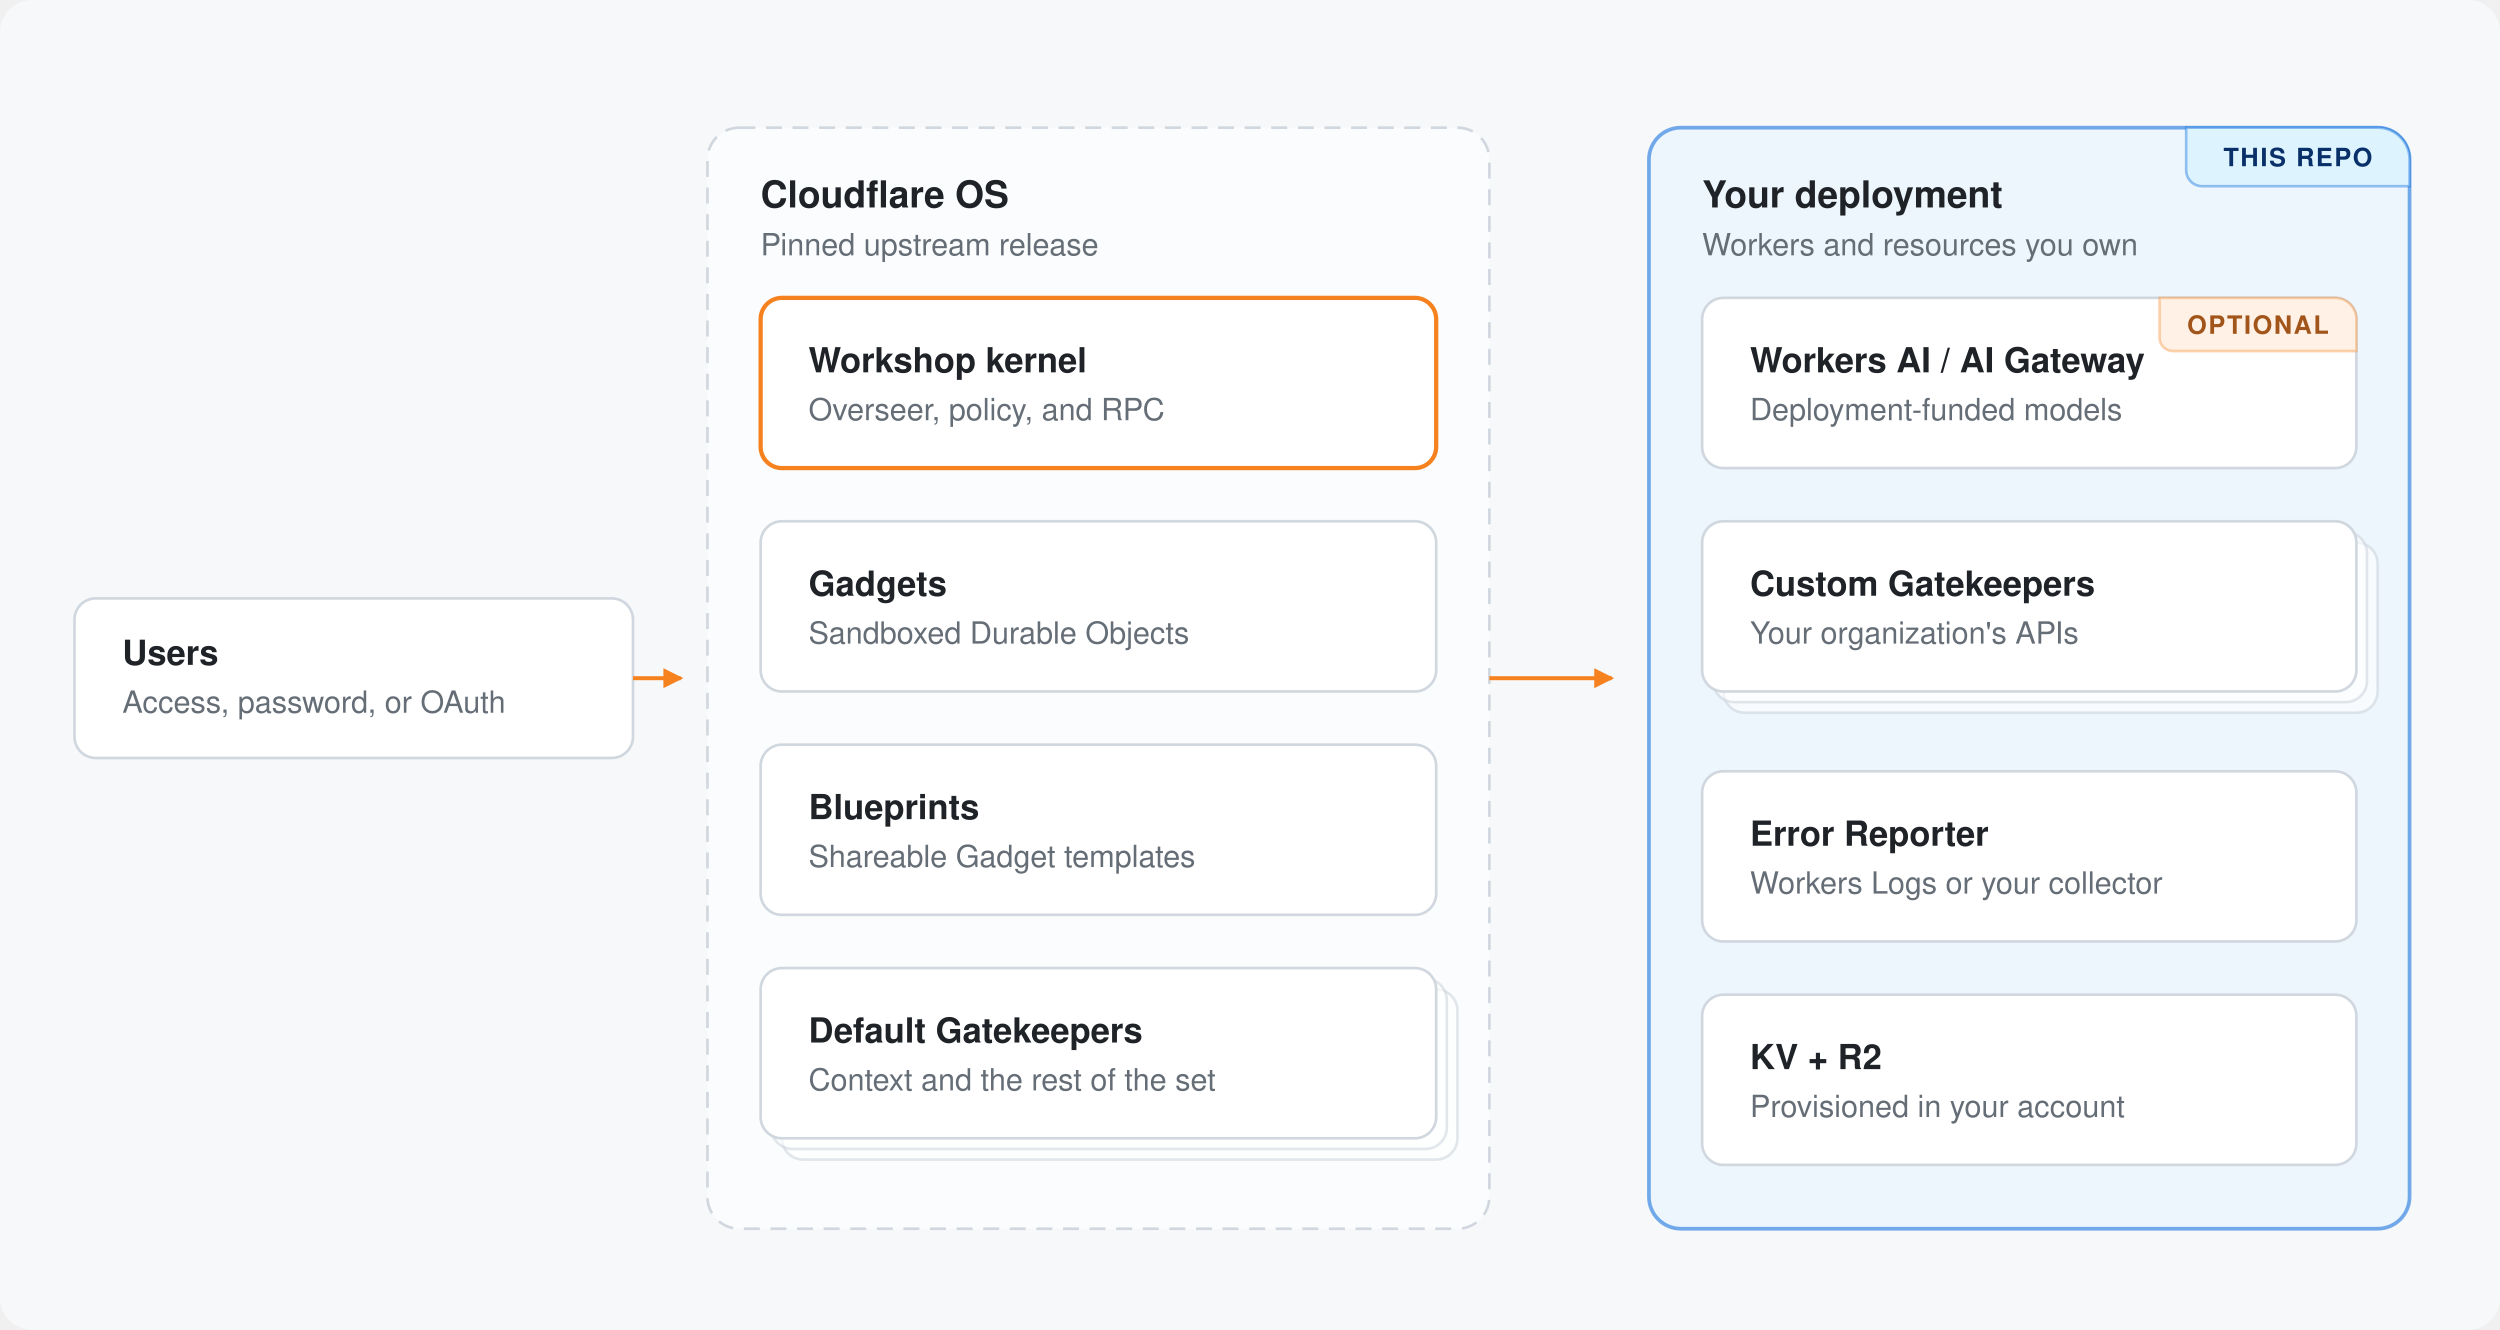
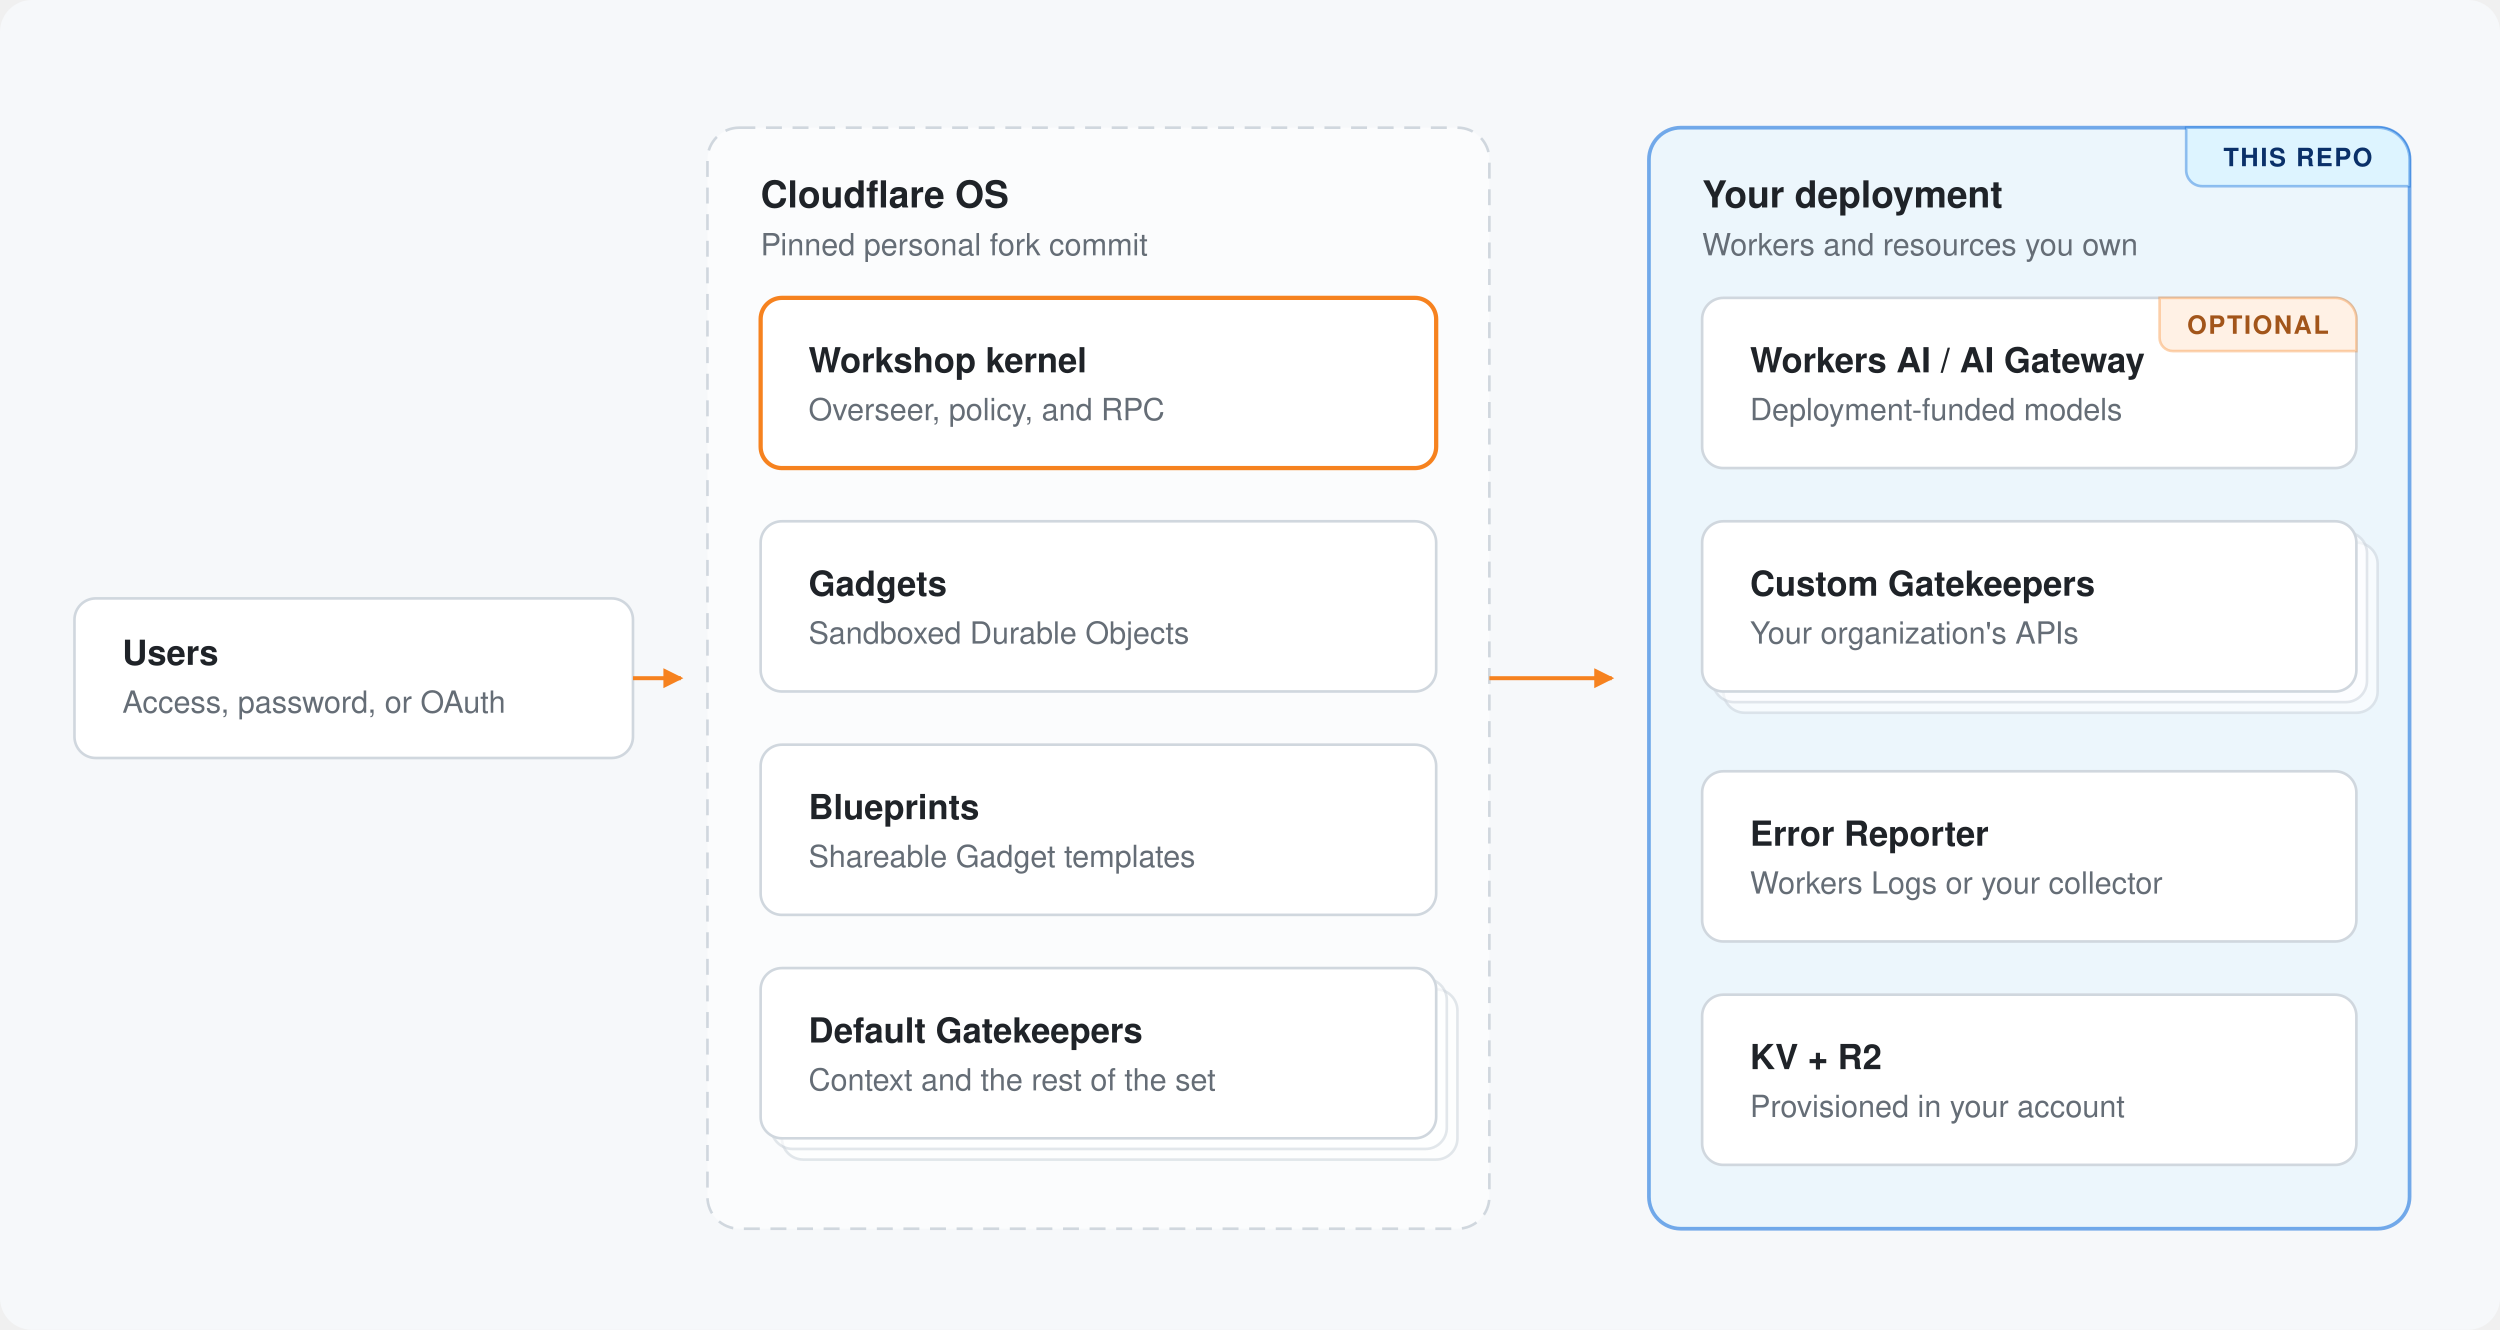
<svg xmlns="http://www.w3.org/2000/svg" width="940" height="500" viewBox="0 0 940 500" role="img" aria-labelledby="title desc">
  <style>
    .bg{fill:#f6f8fa}
    .group{fill:#fff;fill-opacity:.5;stroke:#d0d7de;stroke-dasharray:6 4}
    .repo{fill:#ddf4ff;fill-opacity:.4;stroke:#0969da;stroke-opacity:.55;stroke-width:1.4}
    .card{fill:#fff;stroke:#d0d7de}
    .core{fill:#fff;stroke:#f6821f;stroke-width:1.6}
    .stack{fill:#fff;stroke:#d0d7de;opacity:.6}
    .t{fill:#1f2328;font:600 13px -apple-system,BlinkMacSystemFont,"Segoe UI",Helvetica,Arial,sans-serif}
    .g{fill:#1f2328;font:600 14px -apple-system,BlinkMacSystemFont,"Segoe UI",Helvetica,Arial,sans-serif}
    .s{fill:#656d76;font:11.5px -apple-system,BlinkMacSystemFont,"Segoe UI",Helvetica,Arial,sans-serif}
    .line{fill:none;stroke:#afb8c1;stroke-width:1.5}
    .accent{stroke:#f6821f}
    .pill{fill:#fff1e5;stroke:#f6821f;stroke-opacity:.35}
    .pill-t{fill:#a2551a;font:600 9.5px -apple-system,BlinkMacSystemFont,"Segoe UI",Helvetica,Arial,sans-serif;letter-spacing:.6px}
    .pill-b{fill:#ddf4ff;stroke:#0969da;stroke-opacity:.4}
    .pill-bt{fill:#0a3069;font:600 9.5px -apple-system,BlinkMacSystemFont,"Segoe UI",Helvetica,Arial,sans-serif;letter-spacing:.6px}
    @media(prefers-color-scheme:dark){
      .bg{fill:#0d1117}
      .group{fill:#161b22;fill-opacity:.4;stroke:#30363d}
      .repo{fill:#0c2d6b;fill-opacity:.22;stroke:#388bfd;stroke-opacity:.55}
      .card{fill:#161b22;stroke:#30363d}
      .core{fill:#161b22}
      .stack{fill:#161b22;stroke:#30363d}
      .t,.g{fill:#e6edf3}
      .s{fill:#8b949e}
      .line{stroke:#484f58}
      .accent{stroke:#f6821f}
      .pill{fill:#2a1a0c}
      .pill-t{fill:#ffa657}
      .pill-b{fill:#0d2847}
      .pill-bt{fill:#79c0ff}
    }
  </style>
  <defs>
    <marker id="a" viewBox="0 0 8 8" refX="7" refY="4" markerWidth="5" markerHeight="5" orient="auto-start-reverse">
      <path d="M0 0 8 4 0 8z" fill="#afb8c1" />
    </marker>
    <marker id="ao" viewBox="0 0 8 8" refX="7" refY="4" markerWidth="5" markerHeight="5" orient="auto-start-reverse">
      <path d="M0 0 8 4 0 8z" fill="#f6821f" />
    </marker>
  </defs>
  <rect class="bg" width="940" height="500" rx="12" />
  <rect class="card" x="28" y="225" width="210" height="60" rx="8" />
  <text class="t" x="46" y="250">Users</text>
  <text class="s" x="46" y="268">Access, password, or OAuth</text>
  <path class="line accent" d="M238 255h18" marker-end="url(#ao)" />
  <rect class="group" x="266" y="48" width="294" height="414" rx="12" />
  <text class="g" x="286" y="78">Cloudflare OS</text>
-   <text class="s" x="286" y="96">Pinned upstream release</text>
+   <text class="s" x="286" y="96">Pinned personal fork commit</text>
  <rect class="core" x="286" y="112" width="254" height="64" rx="8" />
  <text class="t" x="304" y="140">Workshop kernel</text>
  <text class="s" x="304" y="158">Overseer, policy, and RPC</text>
  <rect class="card" x="286" y="196" width="254" height="64" rx="8" />
  <text class="t" x="304" y="224">Gadgets</text>
  <text class="s" x="304" y="242">Sandboxed Durable Objects</text>
  <rect class="card" x="286" y="280" width="254" height="64" rx="8" />
  <text class="t" x="304" y="308">Blueprints</text>
  <text class="s" x="304" y="326">Shareable Gadget templates</text>
  <rect class="stack" x="294" y="372" width="254" height="64" rx="8" />
  <rect class="stack" x="290" y="368" width="254" height="64" rx="8" />
  <rect class="card" x="286" y="364" width="254" height="64" rx="8" />
  <text class="t" x="304" y="392">Default Gatekeepers</text>
  <text class="s" x="304" y="410">Context and the rest of the set</text>
  <path class="line accent" d="M560 255h46" marker-end="url(#ao)" />
  <rect class="repo" x="620" y="48" width="286" height="414" rx="12" />
  <text class="g" x="640" y="78">Your deployment</text>
  <text class="s" x="640" y="96">Workers and resources you own</text>
  <path class="pill-b" d="M822 48H894A12 12 0 0 1 906 60V70H828A6 6 0 0 1 822 64Z" />
  <text class="pill-bt" x="864" y="62.5" text-anchor="middle">THIS REPO</text>
  <rect class="card" x="640" y="112" width="246" height="64" rx="8" />
  <text class="t" x="658" y="140">Workers AI / AI Gateway</text>
  <text class="s" x="658" y="158">Deployment-funded models</text>
  <path class="pill" d="M812 112H878A8 8 0 0 1 886 120V132H817A5 5 0 0 1 812 127Z" />
  <text class="pill-t" x="849" y="125.5" text-anchor="middle">OPTIONAL</text>
  <rect class="stack" x="648" y="204" width="246" height="64" rx="8" />
  <rect class="stack" x="644" y="200" width="246" height="64" rx="8" />
  <rect class="card" x="640" y="196" width="246" height="64" rx="8" />
  <text class="t" x="658" y="224">Custom Gatekeepers</text>
  <text class="s" x="658" y="242">Your organization's APIs</text>
  <rect class="card" x="640" y="290" width="246" height="64" rx="8" />
  <text class="t" x="658" y="318">Error Reporter</text>
  <text class="s" x="658" y="336">Workers Logs or your collector</text>
  <rect class="card" x="640" y="374" width="246" height="64" rx="8" />
  <text class="t" x="658" y="402">KV + R2</text>
  <text class="s" x="658" y="420">Provisioned in your account</text>
</svg>
